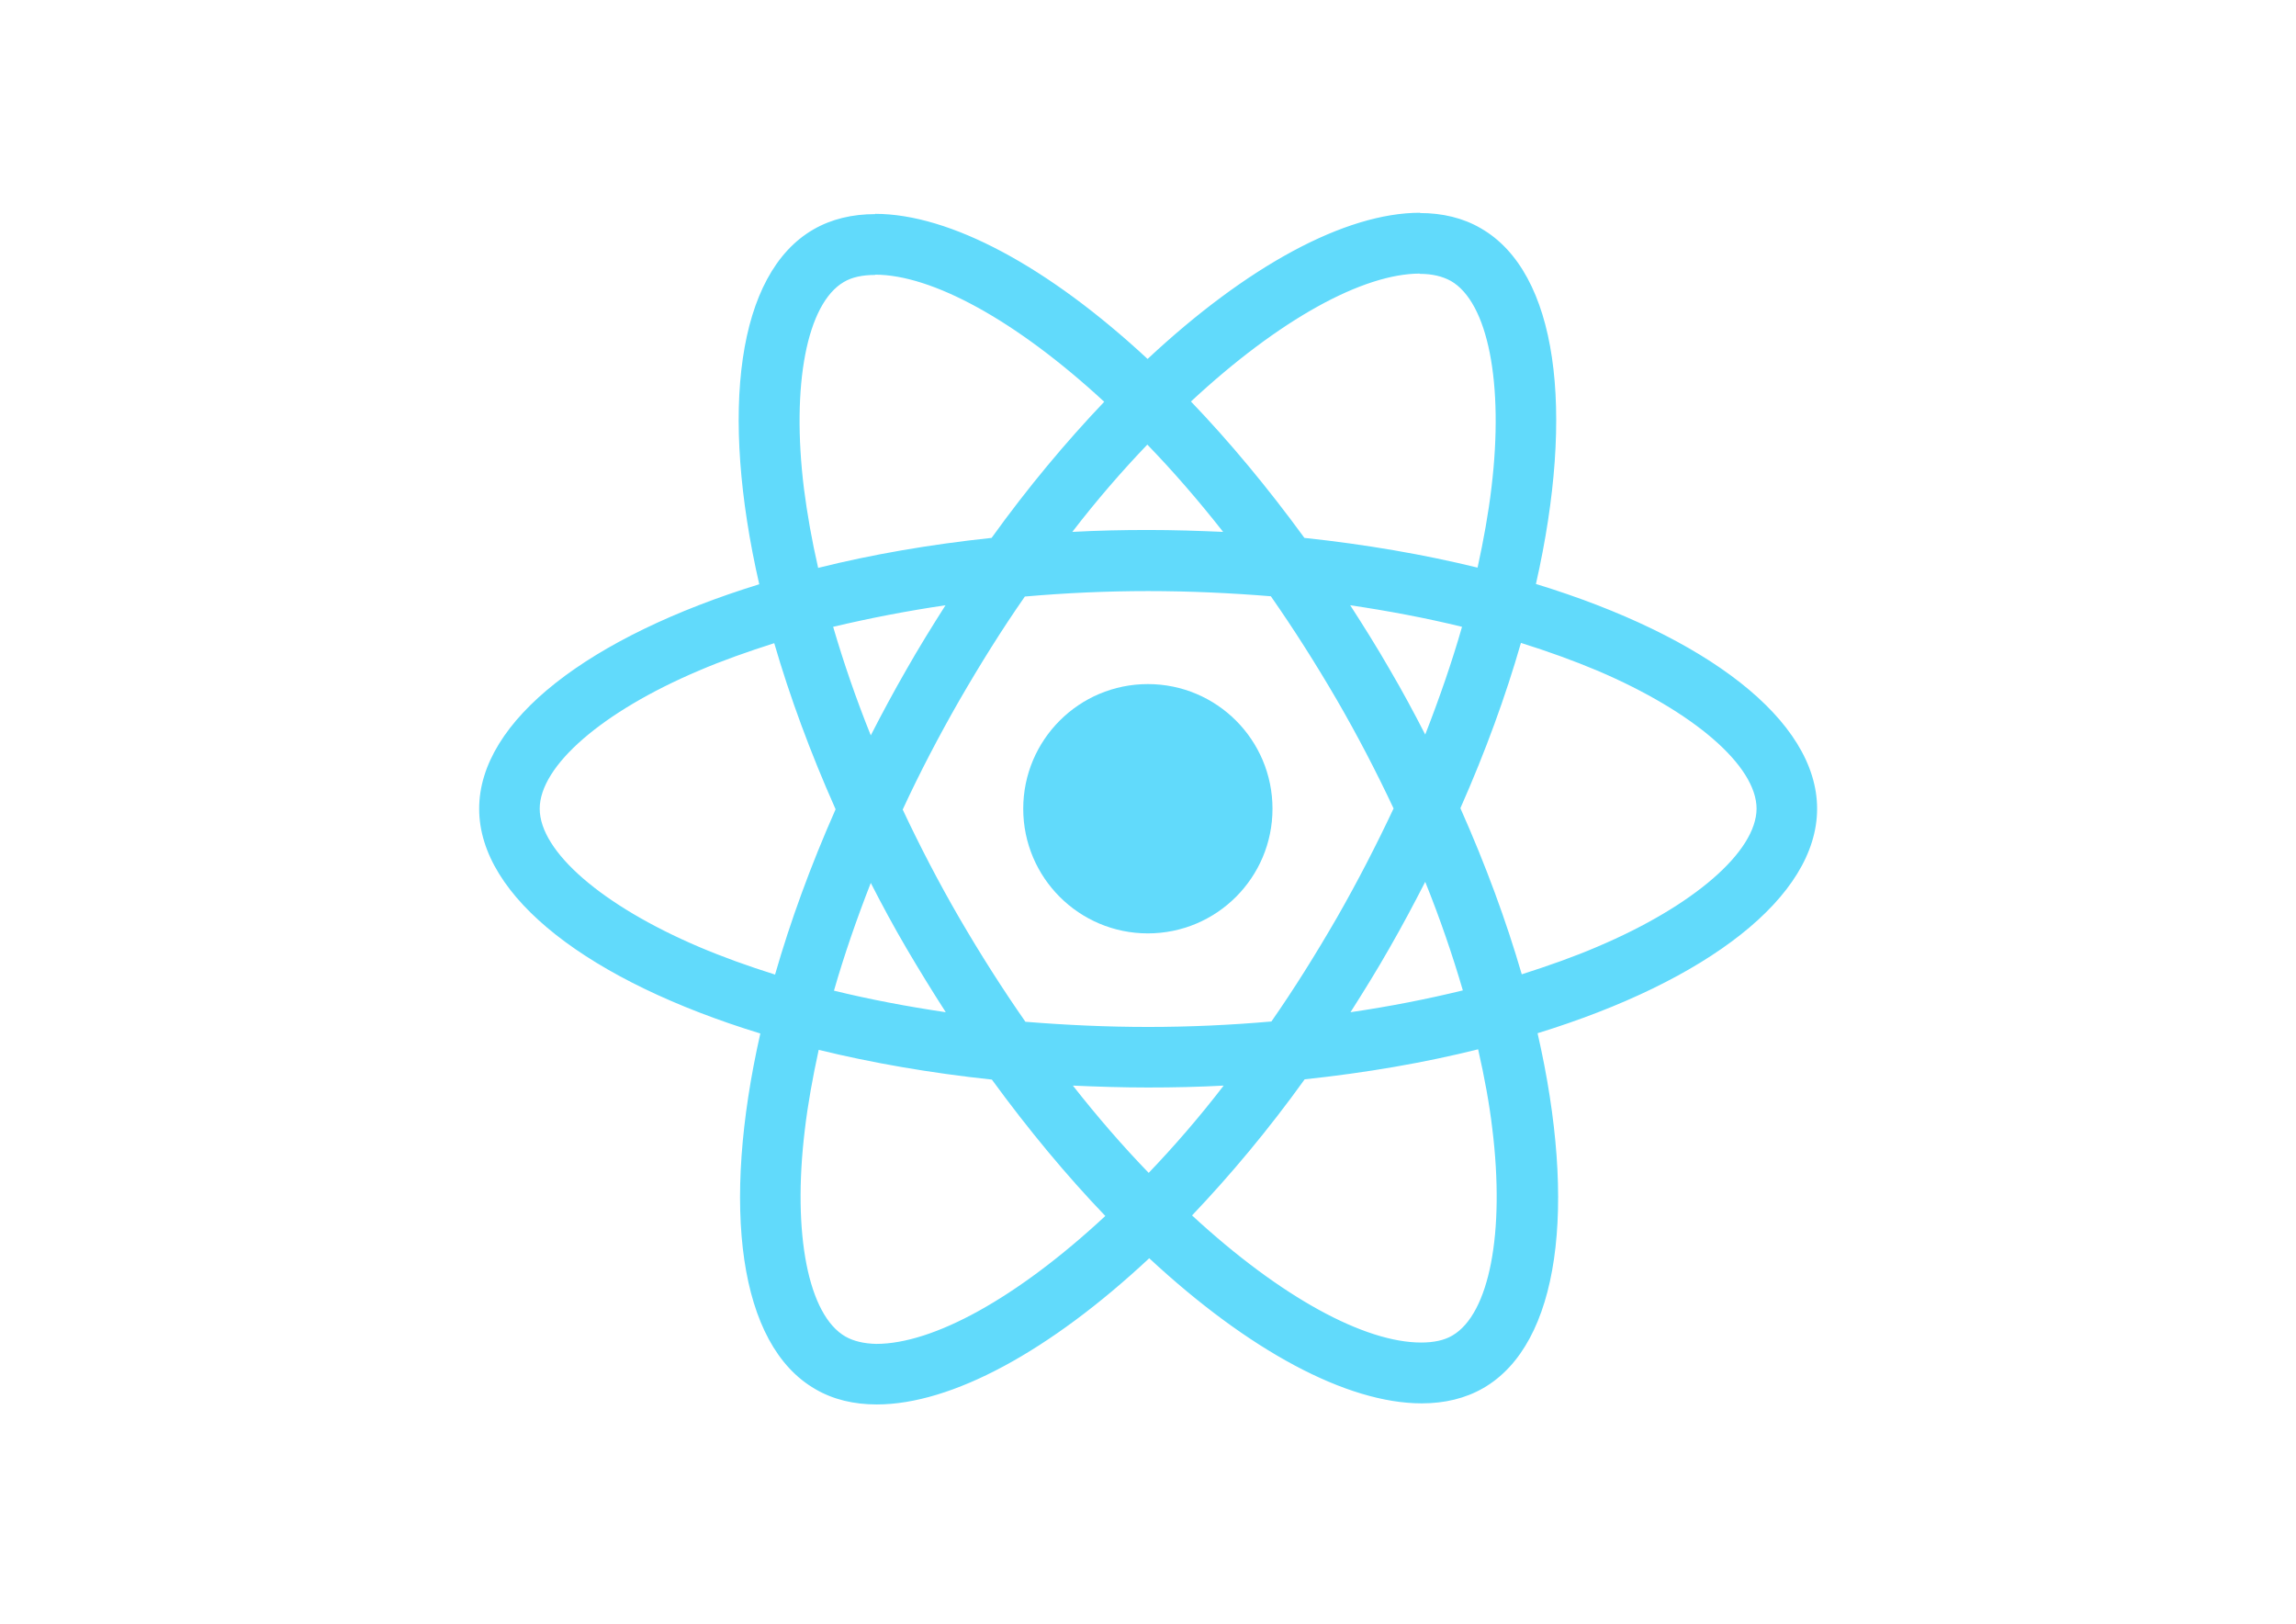
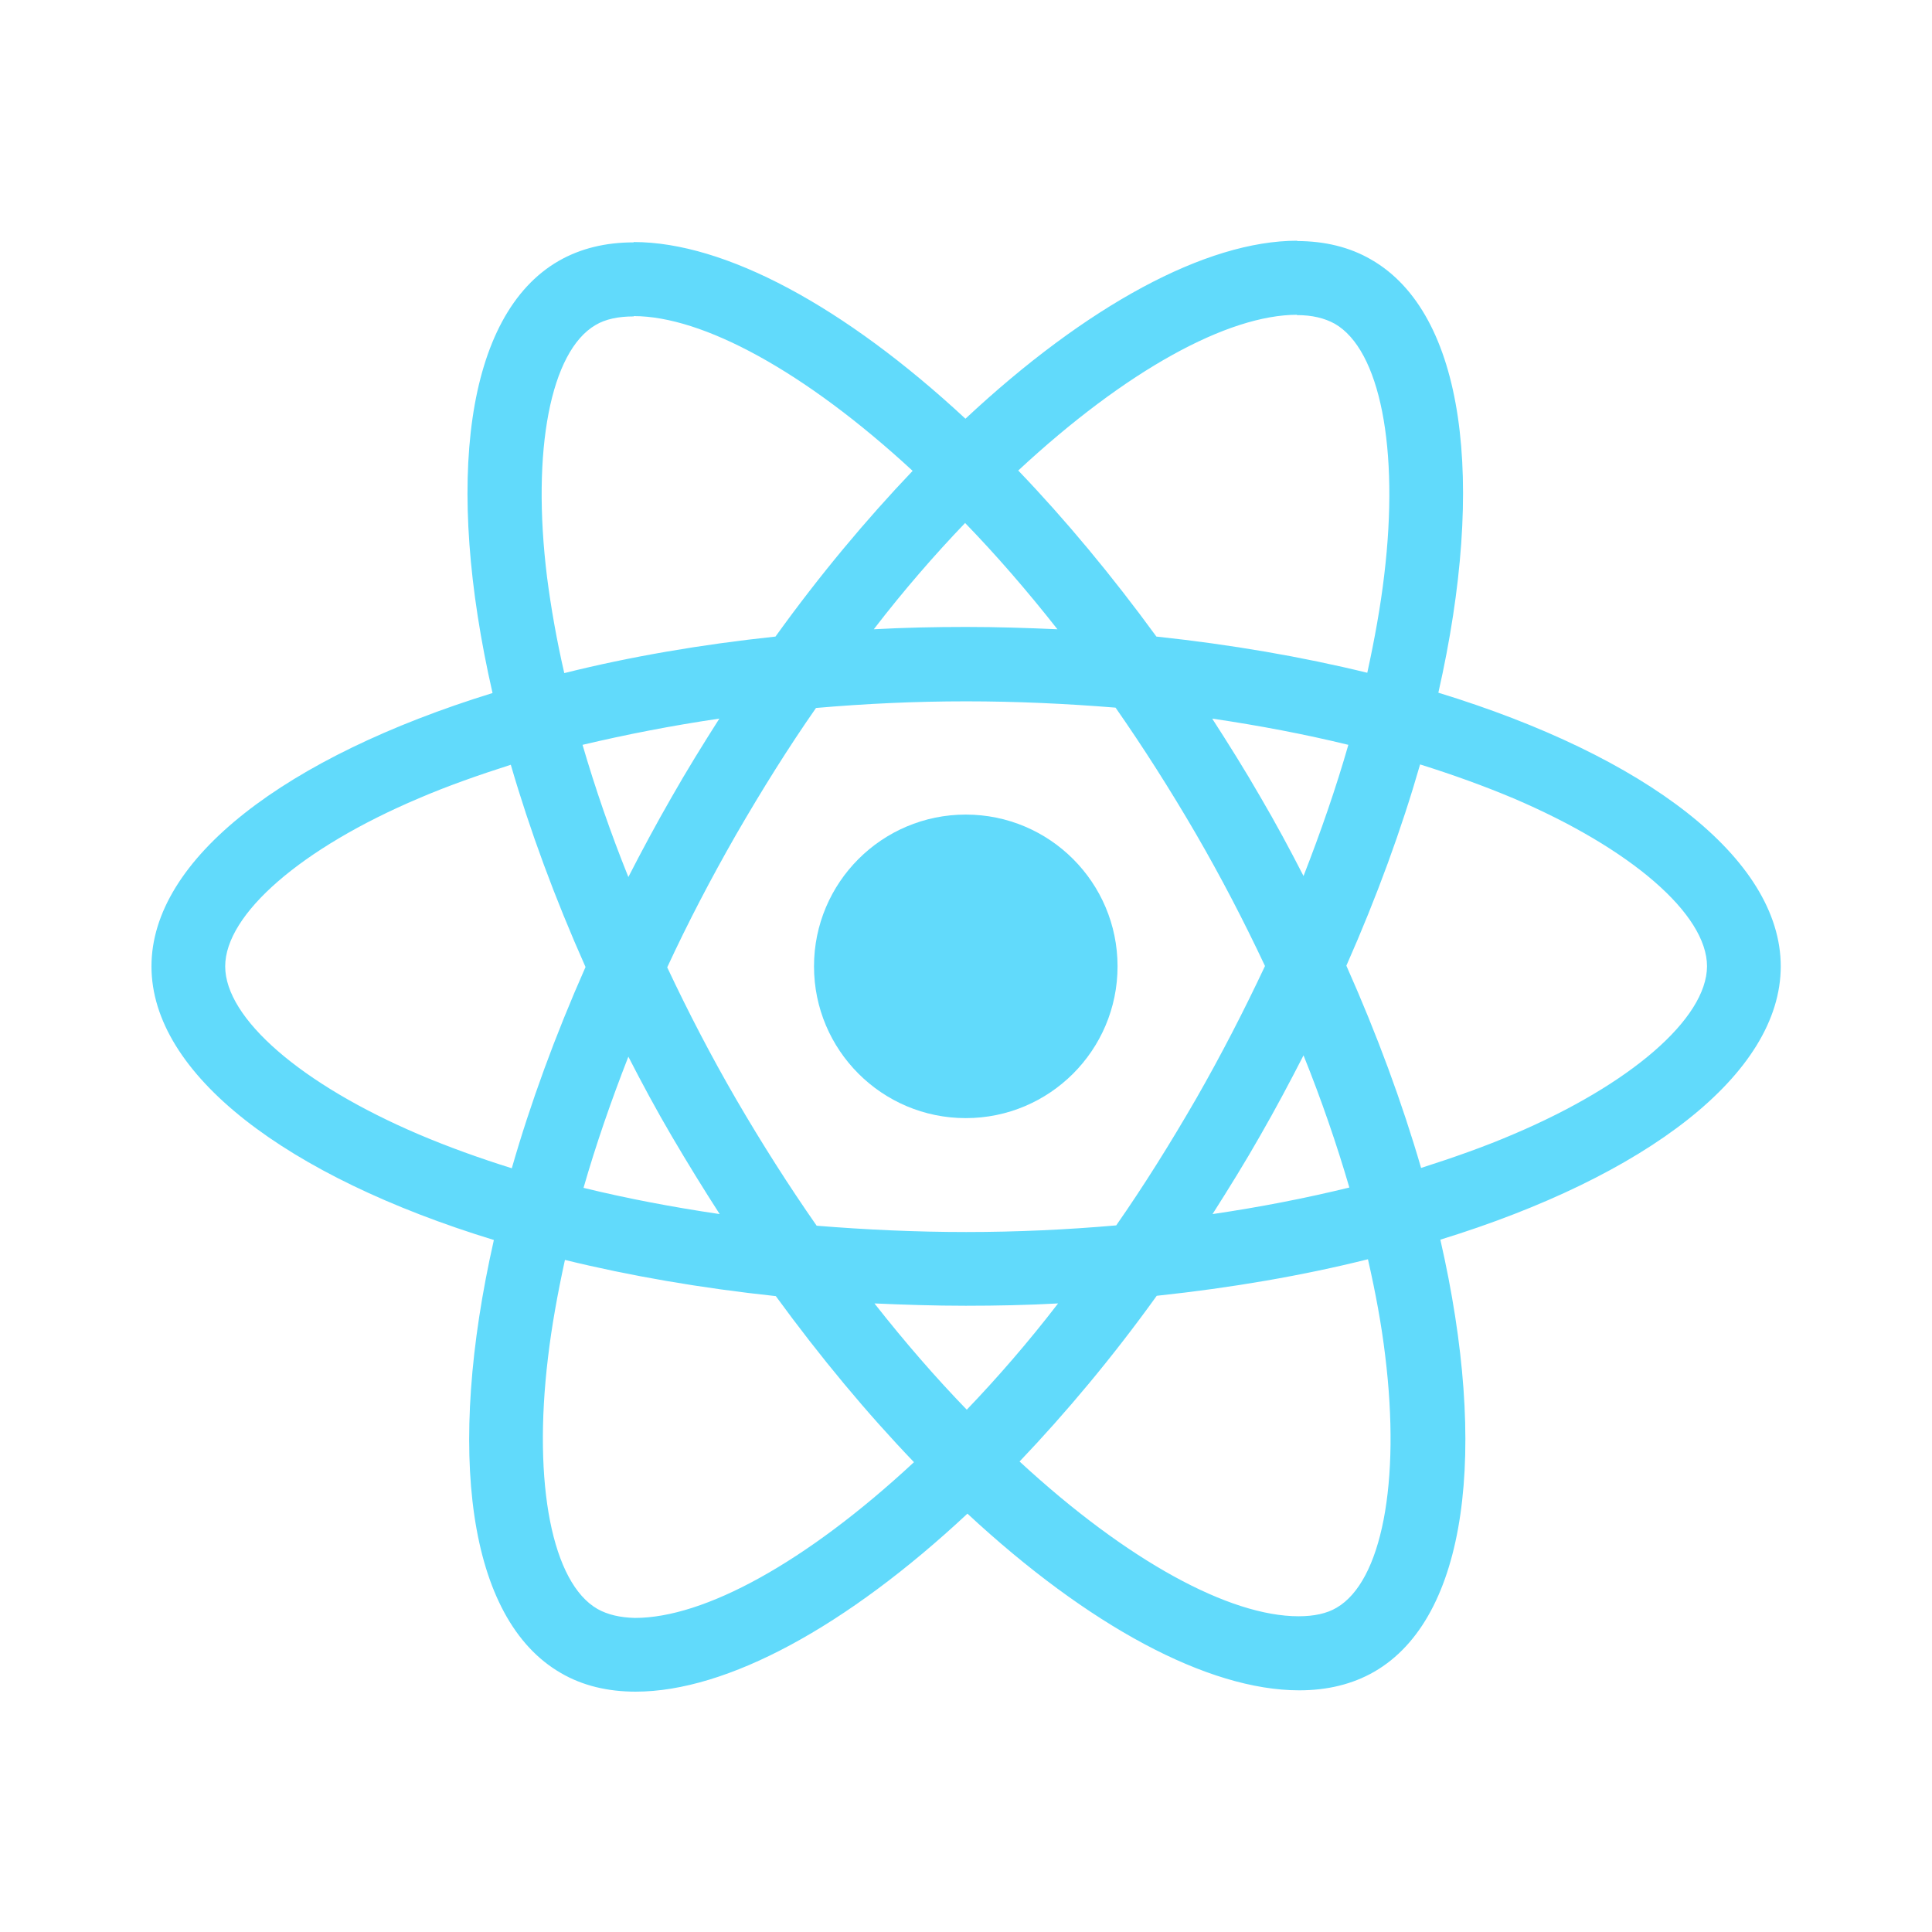
- <svg xmlns="http://www.w3.org/2000/svg" version="1.1" id="Layer_2_1_" x="0px" y="0px" viewBox="0 0 841.9 595.3" enable-background="new 0 0 841.9 595.3" xml:space="preserve">
-   <g>
-     <path fill="#61DAFB" d="M666.3,296.5c0-32.5-40.7-63.3-103.1-82.4c14.4-63.6,8-114.2-20.2-130.4c-6.5-3.8-14.1-5.6-22.4-5.6v22.3   c4.6,0,8.3,0.9,11.4,2.6c13.6,7.8,19.5,37.5,14.9,75.7c-1.1,9.4-2.9,19.3-5.1,29.4c-19.6-4.8-41-8.5-63.5-10.9   c-13.5-18.5-27.5-35.3-41.6-50c32.6-30.3,63.2-46.9,84-46.9l0-22.3c0,0,0,0,0,0c-27.5,0-63.5,19.6-99.9,53.6   c-36.4-33.8-72.4-53.2-99.9-53.2v22.3c20.7,0,51.4,16.5,84,46.6c-14,14.7-28,31.4-41.3,49.9c-22.6,2.4-44,6.1-63.6,11   c-2.3-10-4-19.7-5.2-29c-4.7-38.2,1.1-67.9,14.6-75.8c3-1.8,6.9-2.6,11.5-2.6l0-22.3c0,0,0,0,0,0c-8.4,0-16,1.8-22.6,5.6   c-28.1,16.2-34.4,66.7-19.9,130.1c-62.2,19.2-102.7,49.9-102.7,82.3c0,32.5,40.7,63.3,103.1,82.4c-14.4,63.6-8,114.2,20.2,130.4   c6.5,3.8,14.1,5.6,22.5,5.6c27.5,0,63.5-19.6,99.9-53.6c36.4,33.8,72.4,53.2,99.9,53.2c8.4,0,16-1.8,22.6-5.6   c28.1-16.2,34.4-66.7,19.9-130.1C625.8,359.7,666.3,328.9,666.3,296.5z M536.1,229.8c-3.7,12.9-8.3,26.2-13.5,39.5   c-4.1-8-8.4-16-13.1-24c-4.6-8-9.5-15.8-14.4-23.4C509.3,224,523,226.6,536.1,229.8z M490.3,336.3c-7.8,13.5-15.8,26.3-24.1,38.2   c-14.9,1.3-30,2-45.2,2c-15.1,0-30.2-0.7-45-1.9c-8.3-11.9-16.4-24.6-24.2-38c-7.6-13.1-14.5-26.4-20.8-39.8   c6.2-13.4,13.2-26.8,20.7-39.9c7.8-13.5,15.8-26.3,24.1-38.2c14.9-1.3,30-2,45.2-2c15.1,0,30.2,0.7,45,1.9   c8.3,11.9,16.4,24.6,24.2,38c7.6,13.1,14.5,26.4,20.8,39.8C504.7,309.8,497.8,323.2,490.3,336.3z M522.6,323.3   c5.4,13.4,10,26.8,13.8,39.8c-13.1,3.2-26.9,5.9-41.2,8c4.9-7.7,9.8-15.6,14.4-23.7C514.2,339.4,518.5,331.3,522.6,323.3z    M421.2,430c-9.3-9.6-18.6-20.3-27.8-32c9,0.4,18.2,0.7,27.5,0.7c9.4,0,18.7-0.2,27.8-0.7C439.7,409.7,430.4,420.4,421.2,430z    M346.8,371.1c-14.2-2.1-27.9-4.7-41-7.9c3.7-12.9,8.3-26.2,13.5-39.5c4.1,8,8.4,16,13.1,24C337.1,355.7,341.9,363.5,346.8,371.1z    M420.7,163c9.3,9.6,18.6,20.3,27.8,32c-9-0.4-18.2-0.7-27.5-0.7c-9.4,0-18.7,0.2-27.8,0.7C402.2,183.3,411.5,172.6,420.7,163z    M346.7,221.9c-4.9,7.7-9.8,15.6-14.4,23.7c-4.6,8-8.9,16-13,24c-5.4-13.4-10-26.8-13.8-39.8C318.6,226.7,332.4,224,346.7,221.9z    M256.2,347.1c-35.4-15.1-58.3-34.9-58.3-50.6c0-15.7,22.9-35.6,58.3-50.6c8.6-3.7,18-7,27.7-10.1c5.7,19.6,13.2,40,22.5,60.9   c-9.2,20.8-16.6,41.1-22.2,60.6C274.3,354.2,264.9,350.8,256.2,347.1z M310,490c-13.6-7.8-19.5-37.5-14.9-75.7   c1.1-9.4,2.9-19.3,5.1-29.4c19.6,4.8,41,8.5,63.5,10.9c13.5,18.5,27.5,35.3,41.6,50c-32.6,30.3-63.2,46.9-84,46.9   C316.8,492.6,313,491.7,310,490z M547.2,413.8c4.7,38.2-1.1,67.9-14.6,75.8c-3,1.8-6.9,2.6-11.5,2.6c-20.7,0-51.4-16.5-84-46.6   c14-14.7,28-31.4,41.3-49.9c22.6-2.4,44-6.1,63.6-11C544.3,394.8,546.1,404.5,547.2,413.8z M585.7,347.1c-8.6,3.7-18,7-27.7,10.1   c-5.7-19.6-13.2-40-22.5-60.9c9.2-20.8,16.6-41.1,22.2-60.6c9.9,3.1,19.3,6.5,28.1,10.2c35.4,15.1,58.3,34.9,58.3,50.6   C644,312.2,621.1,332.1,585.7,347.1z" />
-     <polygon fill="#61DAFB" points="320.8,78.4 320.8,78.4 320.8,78.4  " />
+ <svg xmlns="http://www.w3.org/2000/svg" viewBox="0 0 500 500">
+   <g transform="matrix(0.85947, 0, 0, 0.85947, -111.8084, -4.742785)">
+     <path fill="#61DAFB" d="M666.3,296.5c0-32.5-40.7-63.3-103.1-82.4c14.4-63.6,8-114.2-20.2-130.4c-6.5-3.8-14.1-5.6-22.4-5.6v22.3 c4.6,0,8.3,0.9,11.4,2.6c13.6,7.8,19.5,37.5,14.9,75.7c-1.1,9.4-2.9,19.3-5.1,29.4c-19.6-4.8-41-8.5-63.5-10.9 c-13.5-18.5-27.5-35.3-41.6-50c32.6-30.3,63.2-46.9,84-46.9l0-22.3c0,0,0,0,0,0c-27.5,0-63.5,19.6-99.9,53.6 c-36.4-33.8-72.4-53.2-99.9-53.2v22.3c20.7,0,51.4,16.5,84,46.6c-14,14.7-28,31.4-41.3,49.9c-22.6,2.4-44,6.1-63.6,11 c-2.3-10-4-19.7-5.2-29c-4.7-38.2,1.1-67.9,14.6-75.8c3-1.8,6.9-2.6,11.5-2.6l0-22.3c0,0,0,0,0,0c-8.4,0-16,1.8-22.6,5.6 c-28.1,16.2-34.4,66.7-19.9,130.1c-62.2,19.2-102.7,49.9-102.7,82.3c0,32.5,40.7,63.3,103.1,82.4c-14.4,63.6-8,114.2,20.2,130.4 c6.5,3.8,14.1,5.6,22.5,5.6c27.5,0,63.5-19.6,99.9-53.6c36.4,33.8,72.4,53.2,99.9,53.2c8.4,0,16-1.8,22.6-5.6 c28.1-16.2,34.4-66.7,19.9-130.1C625.8,359.7,666.3,328.9,666.3,296.5z M536.1,229.8c-3.7,12.9-8.3,26.2-13.5,39.5 c-4.1-8-8.4-16-13.1-24c-4.6-8-9.5-15.8-14.4-23.4C509.3,224,523,226.6,536.1,229.8z M490.3,336.3c-7.8,13.5-15.8,26.3-24.1,38.2 c-14.9,1.3-30,2-45.2,2c-15.1,0-30.2-0.7-45-1.9c-8.3-11.9-16.4-24.6-24.2-38c-7.6-13.1-14.5-26.4-20.8-39.8 c6.2-13.4,13.2-26.8,20.7-39.9c7.8-13.5,15.8-26.3,24.1-38.2c14.9-1.3,30-2,45.2-2c15.1,0,30.2,0.7,45,1.9 c8.3,11.9,16.4,24.6,24.2,38c7.6,13.1,14.5,26.4,20.8,39.8C504.7,309.8,497.8,323.2,490.3,336.3z M522.6,323.3 c5.4,13.4,10,26.8,13.8,39.8c-13.1,3.2-26.9,5.9-41.2,8c4.9-7.7,9.8-15.6,14.4-23.7C514.2,339.4,518.5,331.3,522.6,323.3z M421.2,430c-9.3-9.6-18.6-20.3-27.8-32c9,0.4,18.2,0.7,27.5,0.7c9.4,0,18.7-0.2,27.8-0.7C439.7,409.7,430.4,420.4,421.2,430z M346.8,371.1c-14.2-2.1-27.9-4.7-41-7.9c3.7-12.9,8.3-26.2,13.5-39.5c4.1,8,8.4,16,13.1,24C337.1,355.7,341.9,363.5,346.8,371.1z M420.7,163c9.3,9.6,18.6,20.3,27.8,32c-9-0.4-18.2-0.7-27.5-0.7c-9.4,0-18.7,0.2-27.8,0.7C402.2,183.3,411.5,172.6,420.7,163z M346.7,221.9c-4.9,7.7-9.8,15.6-14.4,23.7c-4.6,8-8.9,16-13,24c-5.4-13.4-10-26.8-13.8-39.8C318.6,226.7,332.4,224,346.7,221.9z M256.2,347.1c-35.4-15.1-58.3-34.9-58.3-50.6c0-15.7,22.9-35.6,58.3-50.6c8.6-3.7,18-7,27.7-10.1c5.7,19.6,13.2,40,22.5,60.9 c-9.2,20.8-16.6,41.1-22.2,60.6C274.3,354.2,264.9,350.8,256.2,347.1z M310,490c-13.6-7.8-19.5-37.5-14.9-75.7 c1.1-9.4,2.9-19.3,5.1-29.4c19.6,4.8,41,8.5,63.5,10.9c13.5,18.5,27.5,35.3,41.6,50c-32.6,30.3-63.2,46.9-84,46.9 C316.8,492.6,313,491.7,310,490z M547.2,413.8c4.7,38.2-1.1,67.9-14.6,75.8c-3,1.8-6.9,2.6-11.5,2.6c-20.7,0-51.4-16.5-84-46.6 c14-14.7,28-31.4,41.3-49.9c22.6-2.4,44-6.1,63.6-11C544.3,394.8,546.1,404.5,547.2,413.8z M585.7,347.1c-8.6,3.7-18,7-27.7,10.1 c-5.7-19.6-13.2-40-22.5-60.9c9.2-20.8,16.6-41.1,22.2-60.6c9.9,3.1,19.3,6.5,28.1,10.2c35.4,15.1,58.3,34.9,58.3,50.6 C644,312.2,621.1,332.1,585.7,347.1z" />
+     <polygon fill="#61DAFB" points="320.8,78.4 320.8,78.4 320.8,78.4 &#09;" />
    <circle fill="#61DAFB" cx="420.9" cy="296.5" r="45.7" />
-     <polygon fill="#61DAFB" points="520.5,78.1 520.5,78.1 520.5,78.1  " />
+     <polygon fill="#61DAFB" points="520.5,78.1 520.5,78.1 520.5,78.1 &#09;" />
  </g>
</svg>
